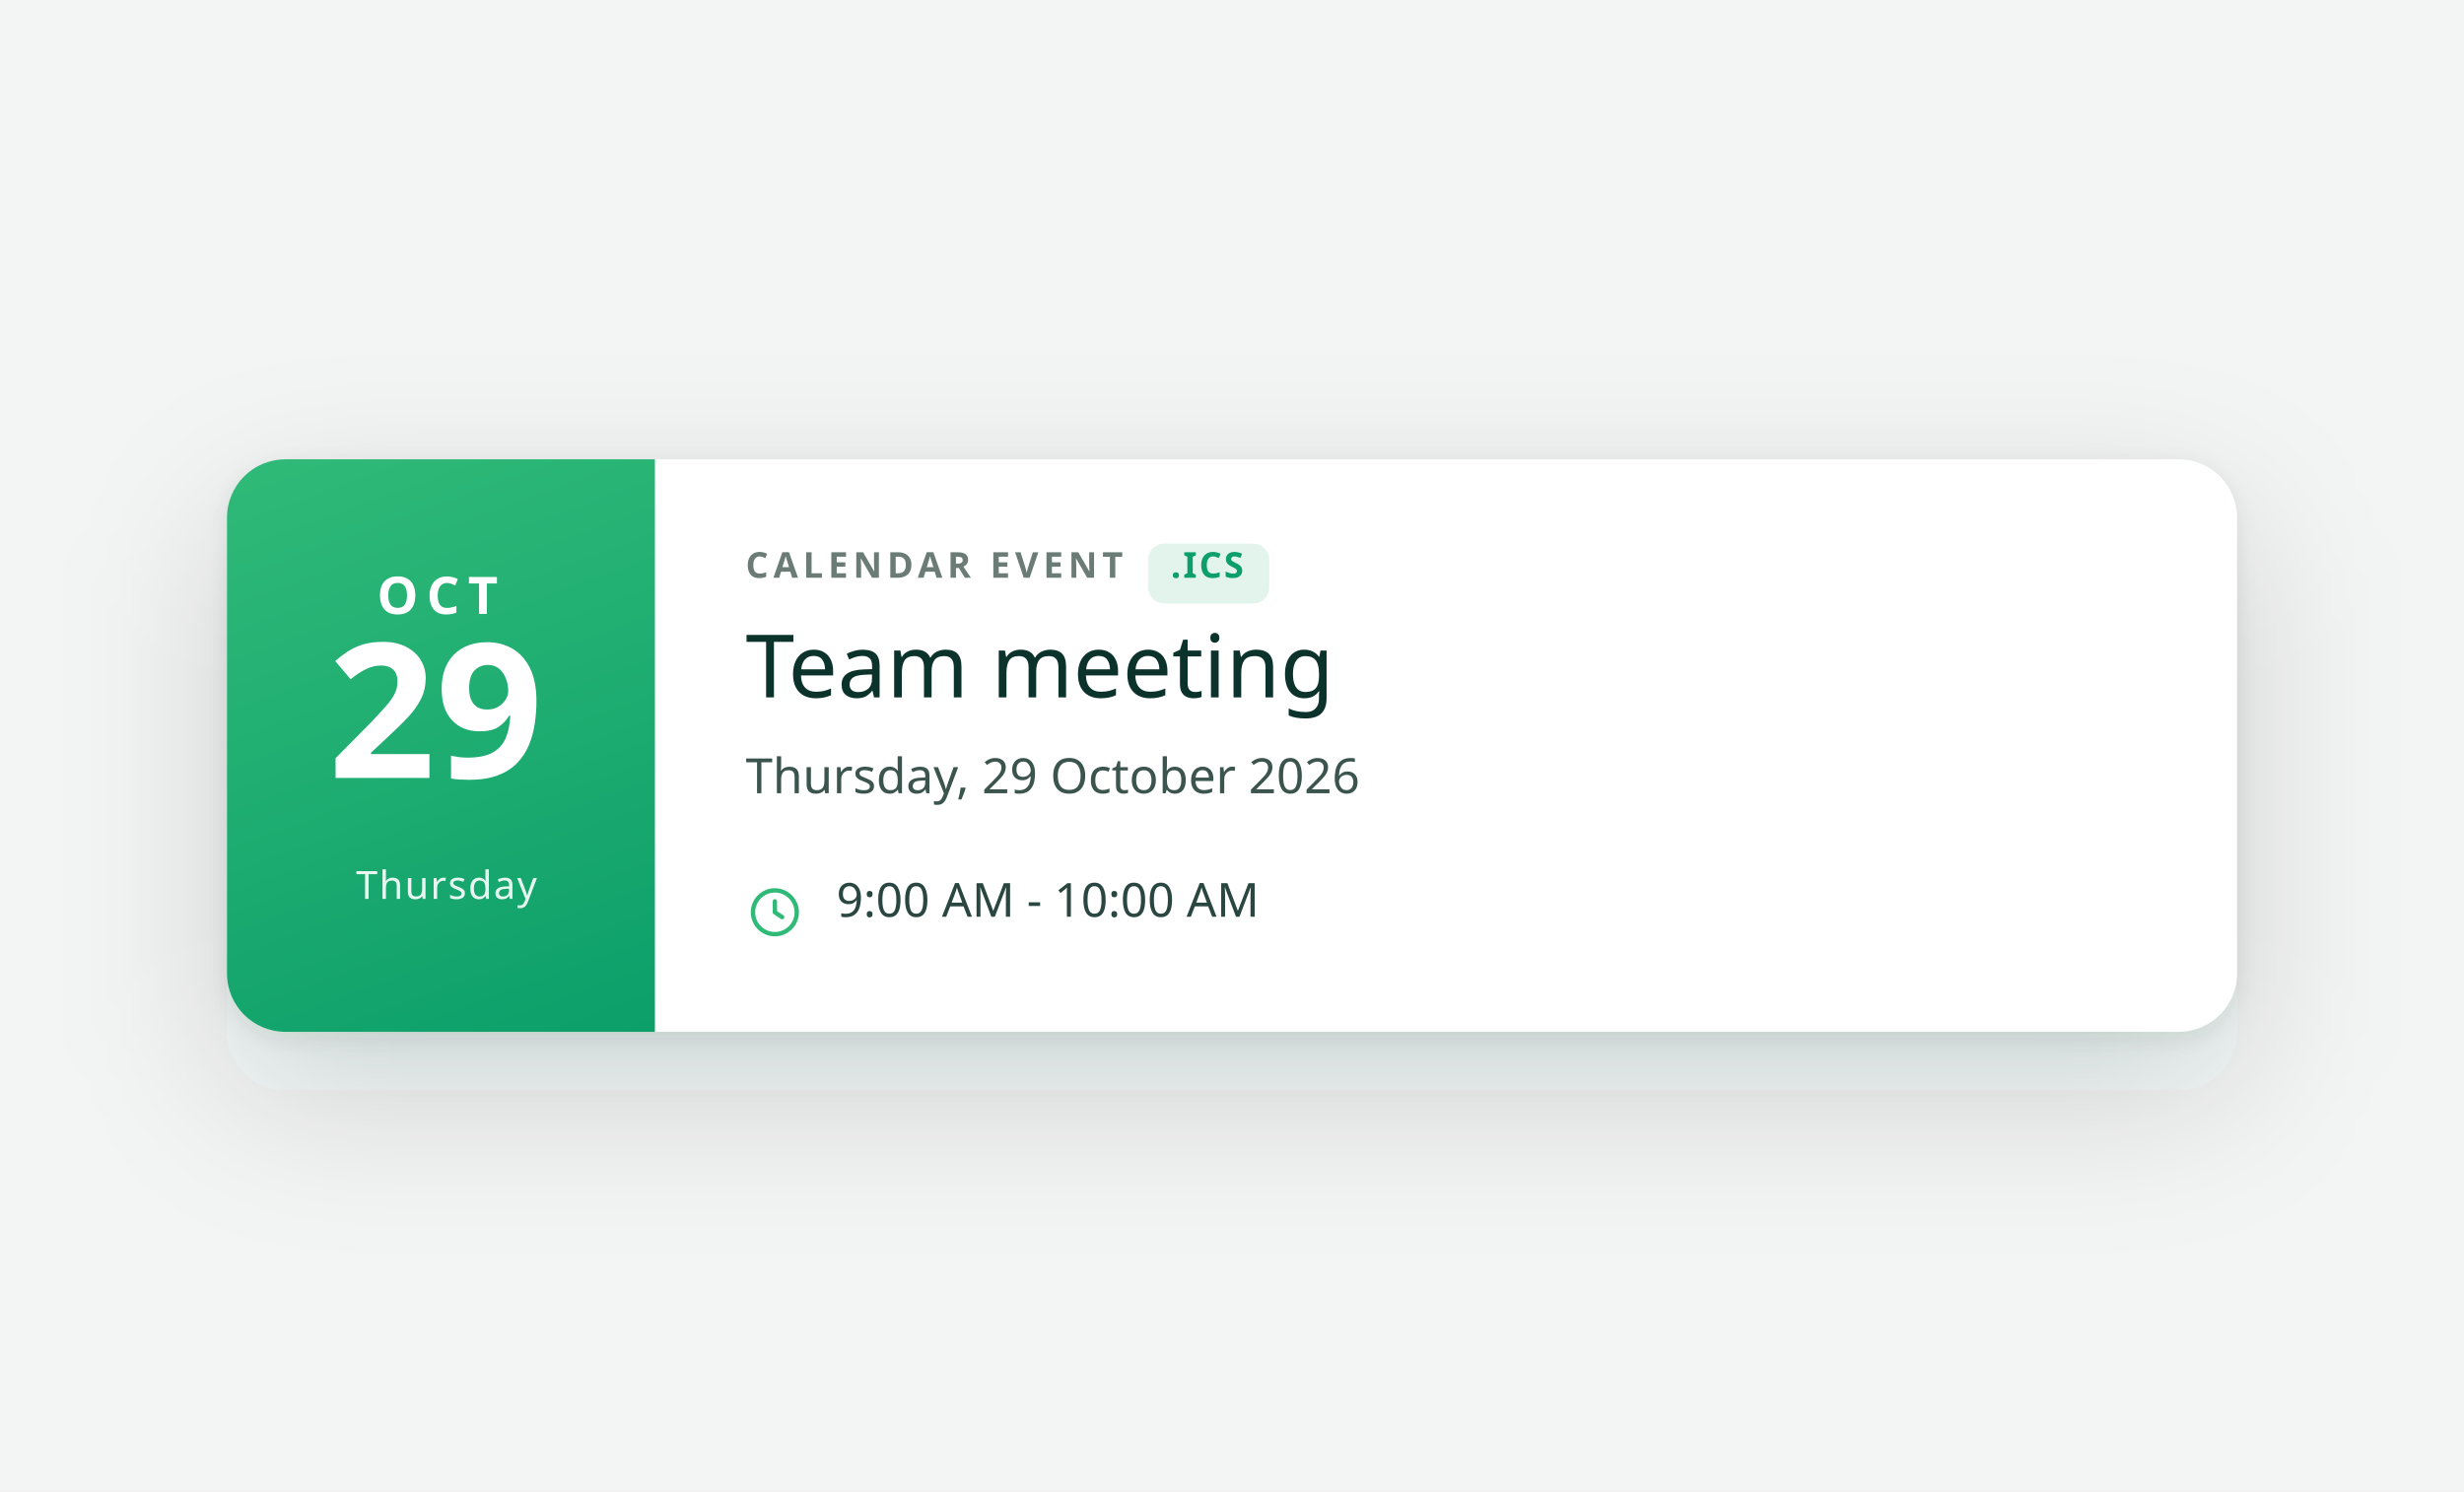
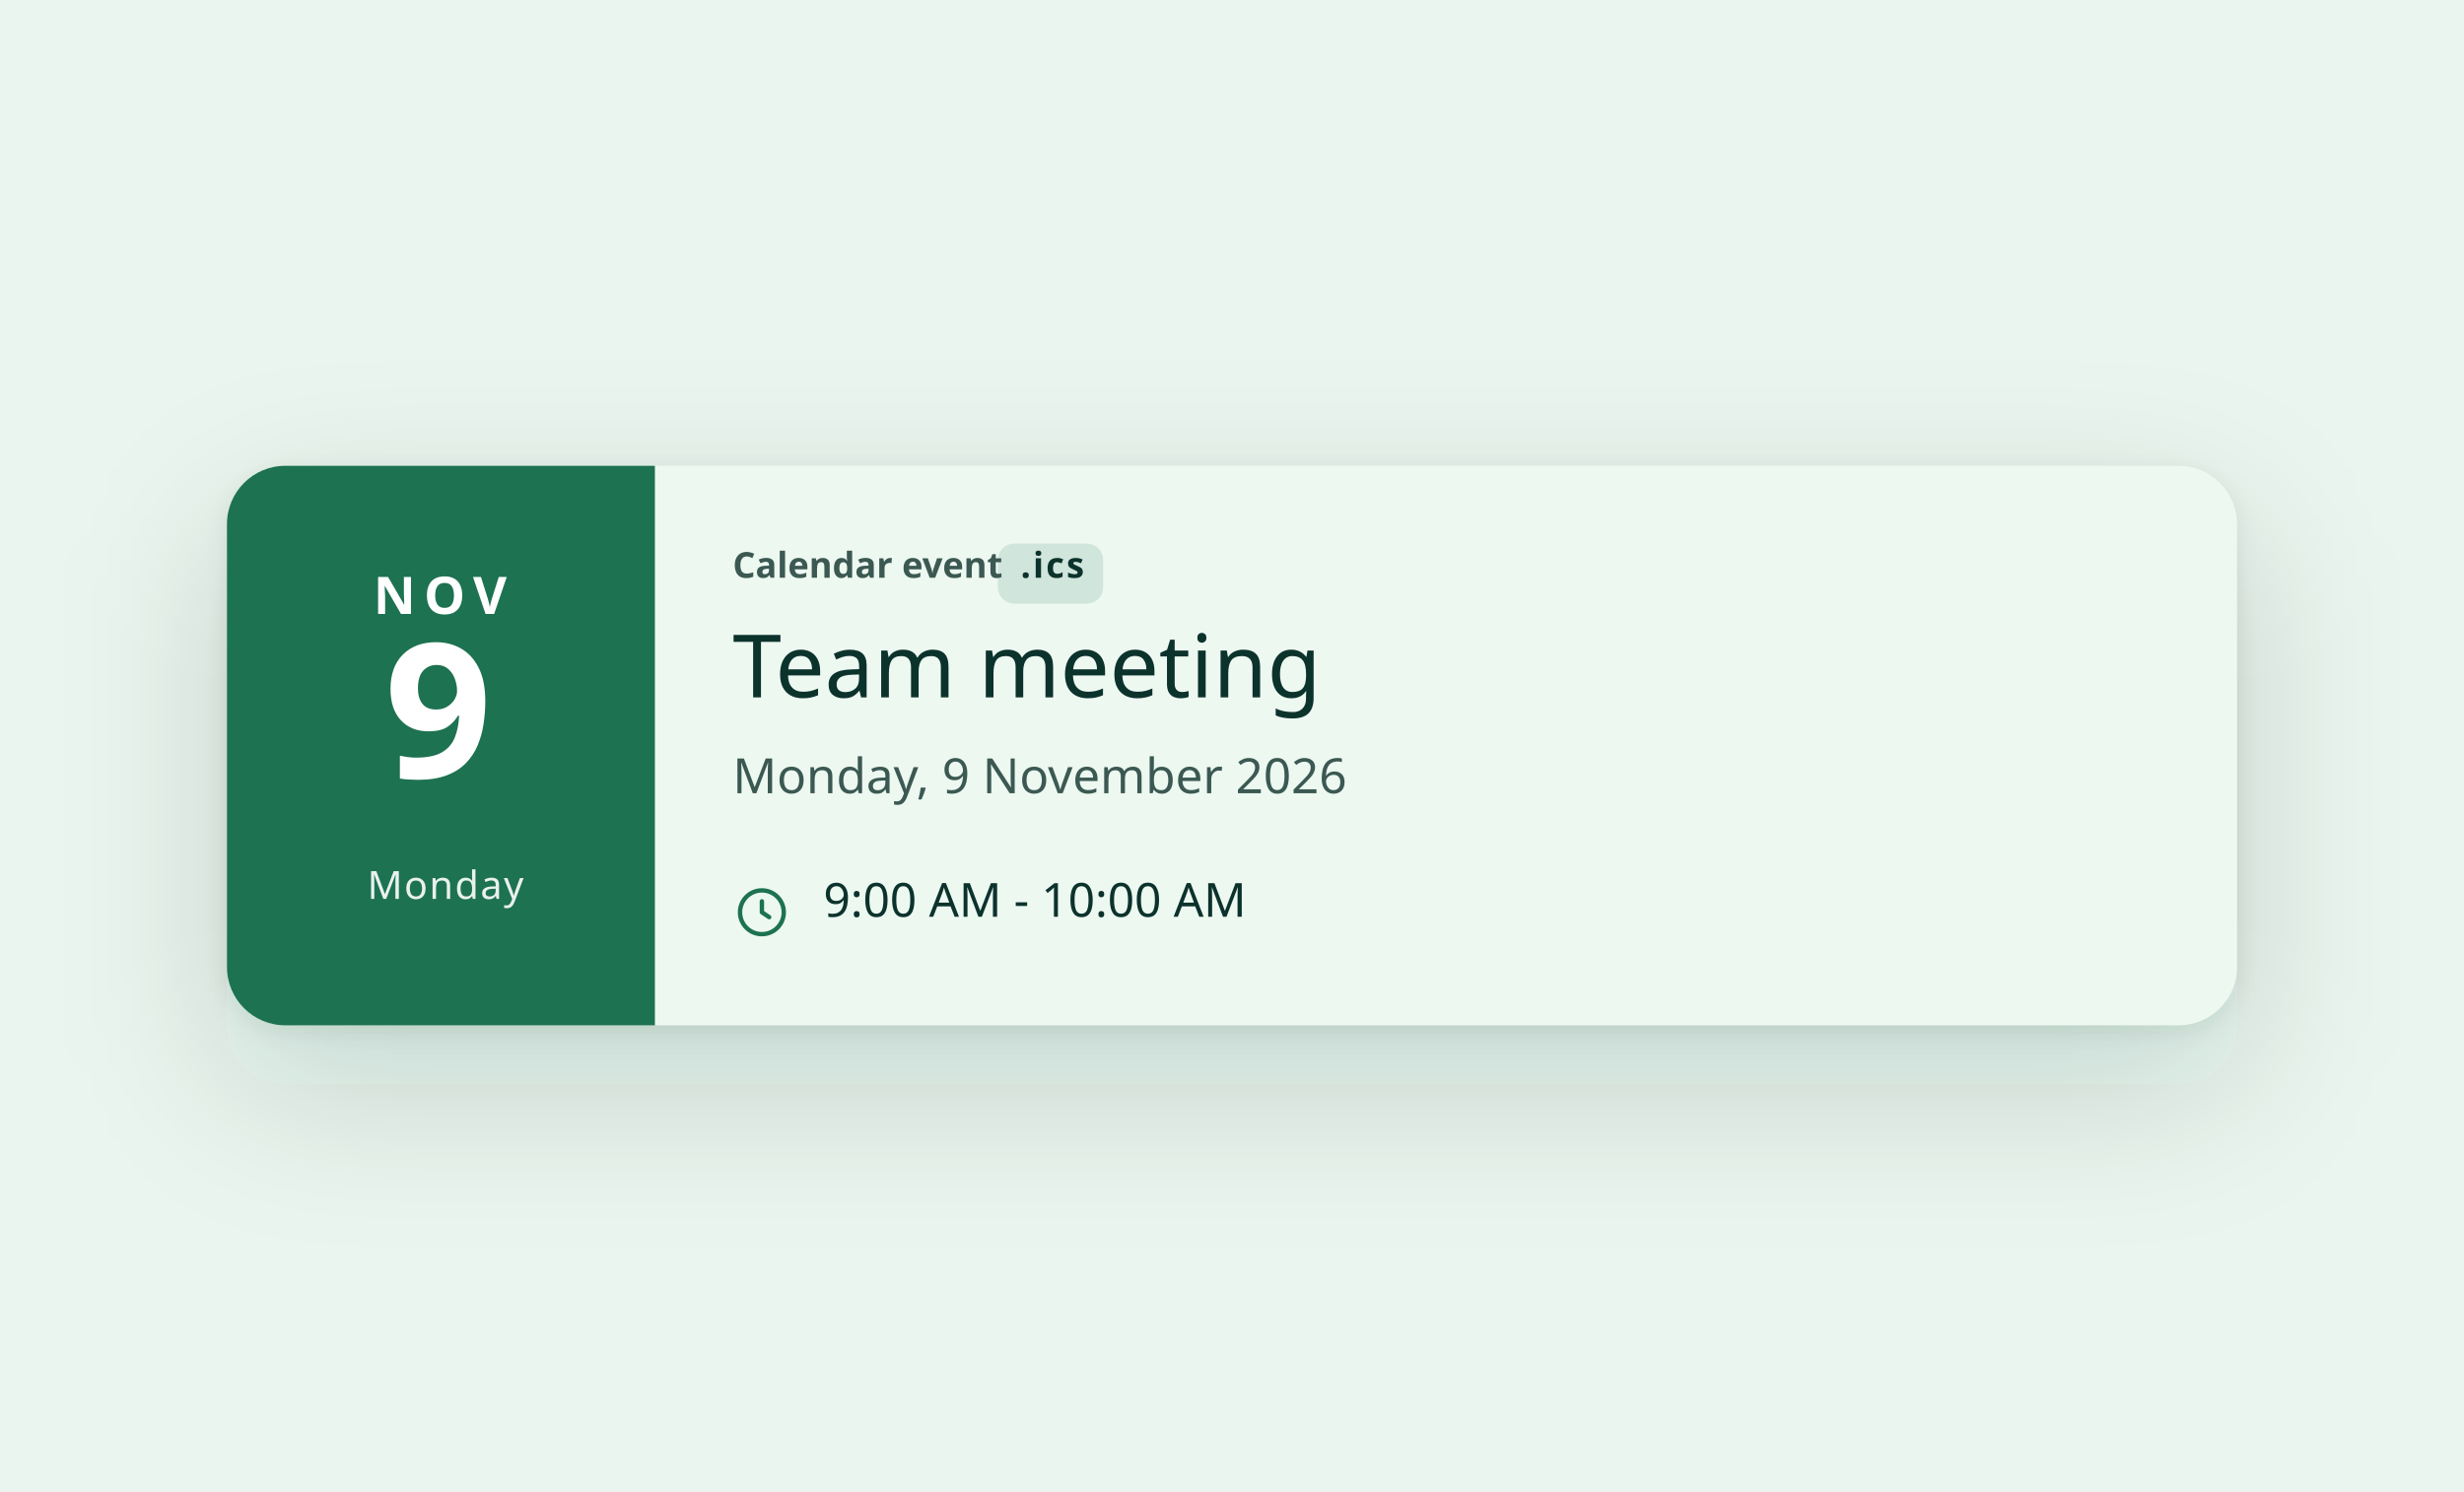
<svg xmlns="http://www.w3.org/2000/svg" width="760" height="460" viewBox="0 0 760 460">
  <defs>
-     <filter id="shadow-1" width="654" height="210.61" x="53" y="126.69" filterUnits="userSpaceOnUse">
+     <filter id="shadow-1" width="654" height="206.61" x="53" y="128.69" filterUnits="userSpaceOnUse">
      <feGaussianBlur in="SourceGraphic" stdDeviation="3" />
    </filter>
-     <filter id="shadow-2" width="786" height="342.61" x="-13" y="76.69" filterUnits="userSpaceOnUse">
+     <filter id="shadow-2" width="786" height="338.61" x="-13" y="78.69" filterUnits="userSpaceOnUse">
      <feGaussianBlur in="SourceGraphic" stdDeviation="25" />
    </filter>
-     <linearGradient id="svggrad-4" x1="99.9" x2="172.1" y1="130.81" y2="329.18" gradientUnits="userSpaceOnUse">
-       <stop offset="0%" stop-color="#30ba78" />
-       <stop offset="100%" stop-color="#0c9f6a" />
-     </linearGradient>
    <clipPath id="fcovclip-3" clipPathUnits="userSpaceOnUse">
-       <rect width="620" height="176.61" x="70" y="141.69" fill="#fff" rx="18" ry="18" />
+       <rect width="620" height="172.61" x="70" y="143.69" fill="#fff" rx="18" ry="18" />
    </clipPath>
  </defs>
-   <path fill="#f3f5f4" d="M0 0h760v460H0z" />
-   <rect width="620" height="176.61" x="70" y="143.69" fill="#0c322c" fill-opacity=".08" filter="url(#shadow-1)" rx="18" ry="18" />
-   <rect width="620" height="176.61" x="70" y="159.69" fill="#0c322c" fill-opacity=".16" filter="url(#shadow-2)" rx="18" ry="18" />
-   <rect width="620" height="176.61" x="70" y="141.69" fill="#fff" rx="18" ry="18" />
+   <path fill="#e9f5ee" d="M0 0h760v460H0z" />
+   <rect width="620" height="172.61" x="70" y="145.69" fill="#0c322c" fill-opacity=".08" filter="url(#shadow-1)" rx="18" ry="18" />
+   <rect width="620" height="172.61" x="70" y="161.69" fill="#0c322c" fill-opacity=".16" filter="url(#shadow-2)" rx="18" ry="18" />
+   <rect width="620" height="172.61" x="70" y="143.69" fill="#edf8f1" rx="18" ry="18" />
  <g clip-path="url(#fcovclip-3)">
-     <path fill="url(#svggrad-4)" d="M70 141.69h132V318.3H70z" />
-     <text x="116.28" y="176.98" fill="#fff" dominant-baseline="text-before-edge" font-family="SUSE, ui-sans-serif, system-ui, sans-serif" font-size="16" font-weight="600" letter-spacing="2.56">OCT</text>
-     <text x="101.19" y="194.98" fill="#fff" dominant-baseline="text-before-edge" font-family="SUSE, ui-sans-serif, system-ui, sans-serif" font-size="58" font-weight="700">29</text>
-     <text x="109.81" y="267.98" fill="#fff" dominant-baseline="text-before-edge" font-family="SUSE, ui-sans-serif, system-ui, sans-serif" font-size="12" font-weight="500" letter-spacing=".48" opacity=".9">Thursday</text>
-     <rect width="37.38" height="18.5" x="354.13" y="167.69" fill="#e3f4ec" rx="5" ry="5" />
-     <text x="361.13" y="169.69" fill="#0c9f6a" dominant-baseline="text-before-edge" font-family="SUSE, ui-sans-serif, system-ui, sans-serif" font-size="11" font-weight="600" letter-spacing=".66">.ICS</text>
-     <text x="230" y="169.69" fill="#6b7c77" dominant-baseline="text-before-edge" font-family="SUSE, ui-sans-serif, system-ui, sans-serif" font-size="11" font-weight="600" letter-spacing="1.54">CALENDAR EVENT</text>
-     <text x="230" y="194.19" fill="#0c322c" dominant-baseline="text-before-edge" font-family="SUSE, ui-sans-serif, system-ui, sans-serif" font-size="27" font-weight="500">Team meeting</text>
-     <text x="230" y="233.05" fill="#3c544e" dominant-baseline="text-before-edge" font-family="SUSE, ui-sans-serif, system-ui, sans-serif" font-size="15" font-weight="500">Thursday, 29 October 2026</text>
-     <svg width="18" height="18" x="230" y="272.42" fill="none" stroke="#30ba78" stroke-linecap="round" stroke-linejoin="round" stroke-width="1.8" aria-hidden="true" color="#294640" viewBox="0 0 24 24">
-       <circle cx="12" cy="12" r="9" style="fill:none;stroke:#30ba78;stroke-width:1.8px;stroke-linecap:round;stroke-linejoin:round" />
-       <path d="M12 7.5V12l3 2" style="fill:none;stroke:#30ba78;stroke-width:1.8px;stroke-linecap:round;stroke-linejoin:round" />
+     <path fill="#1d7251" d="M70 143.69h132V316.3H70z" />
+     <text x="115.19" y="176.98" fill="#fff" dominant-baseline="text-before-edge" font-family="SUSE, ui-sans-serif, system-ui, sans-serif" font-size="16" font-weight="600" letter-spacing="2.56">NOV</text>
+     <text x="118.59" y="194.98" fill="#fff" dominant-baseline="text-before-edge" font-family="SUSE, ui-sans-serif, system-ui, sans-serif" font-size="58" font-weight="700">9</text>
+     <text x="113.3" y="267.98" fill="#fff" dominant-baseline="text-before-edge" font-family="SUSE, ui-sans-serif, system-ui, sans-serif" font-size="12" font-weight="500" letter-spacing=".48" opacity=".9">Monday</text>
+     <rect width="32.44" height="18.5" x="307.81" y="167.69" fill="#d0e5db" rx="5" ry="5" />
+     <text x="314.81" y="169.69" fill="#0c322c" dominant-baseline="text-before-edge" font-family="SUSE, ui-sans-serif, system-ui, sans-serif" font-size="11" font-weight="600" letter-spacing=".66">.ics</text>
+     <text x="226" y="169.69" fill="#3b5952" dominant-baseline="text-before-edge" font-family="SUSE, ui-sans-serif, system-ui, sans-serif" font-size="11" font-weight="600">Calendar event</text>
+     <text x="226" y="194.19" fill="#0c322c" dominant-baseline="text-before-edge" font-family="SUSE, ui-sans-serif, system-ui, sans-serif" font-size="27" font-weight="500">Team meeting</text>
+     <text x="226" y="233.05" fill="#3b5952" dominant-baseline="text-before-edge" font-family="SUSE, ui-sans-serif, system-ui, sans-serif" font-size="15" font-weight="500">Monday, 9 November 2026</text>
+     <svg width="18" height="18" x="226" y="272.42" fill="none" stroke="#1d7251" stroke-linecap="round" stroke-linejoin="round" stroke-width="1.8" aria-hidden="true" color="#0c322c" viewBox="0 0 24 24">
+       <circle cx="12" cy="12" r="9" style="fill:none;stroke:#1d7251;stroke-width:1.8px;stroke-linecap:round;stroke-linejoin:round" />
+       <path d="M12 7.5V12l3 2" style="fill:none;stroke:#1d7251;stroke-width:1.8px;stroke-linecap:round;stroke-linejoin:round" />
    </svg>
-     <text x="258" y="271.55" fill="#294640" dominant-baseline="text-before-edge" font-family="SUSE, ui-sans-serif, system-ui, sans-serif" font-size="14.5" font-weight="400">9:00 AM - 10:00 AM</text>
+     <text x="254" y="271.55" fill="#0c322c" dominant-baseline="text-before-edge" font-family="SUSE, ui-sans-serif, system-ui, sans-serif" font-size="14.5" font-weight="400">9:00 AM - 10:00 AM</text>
  </g>
</svg>
